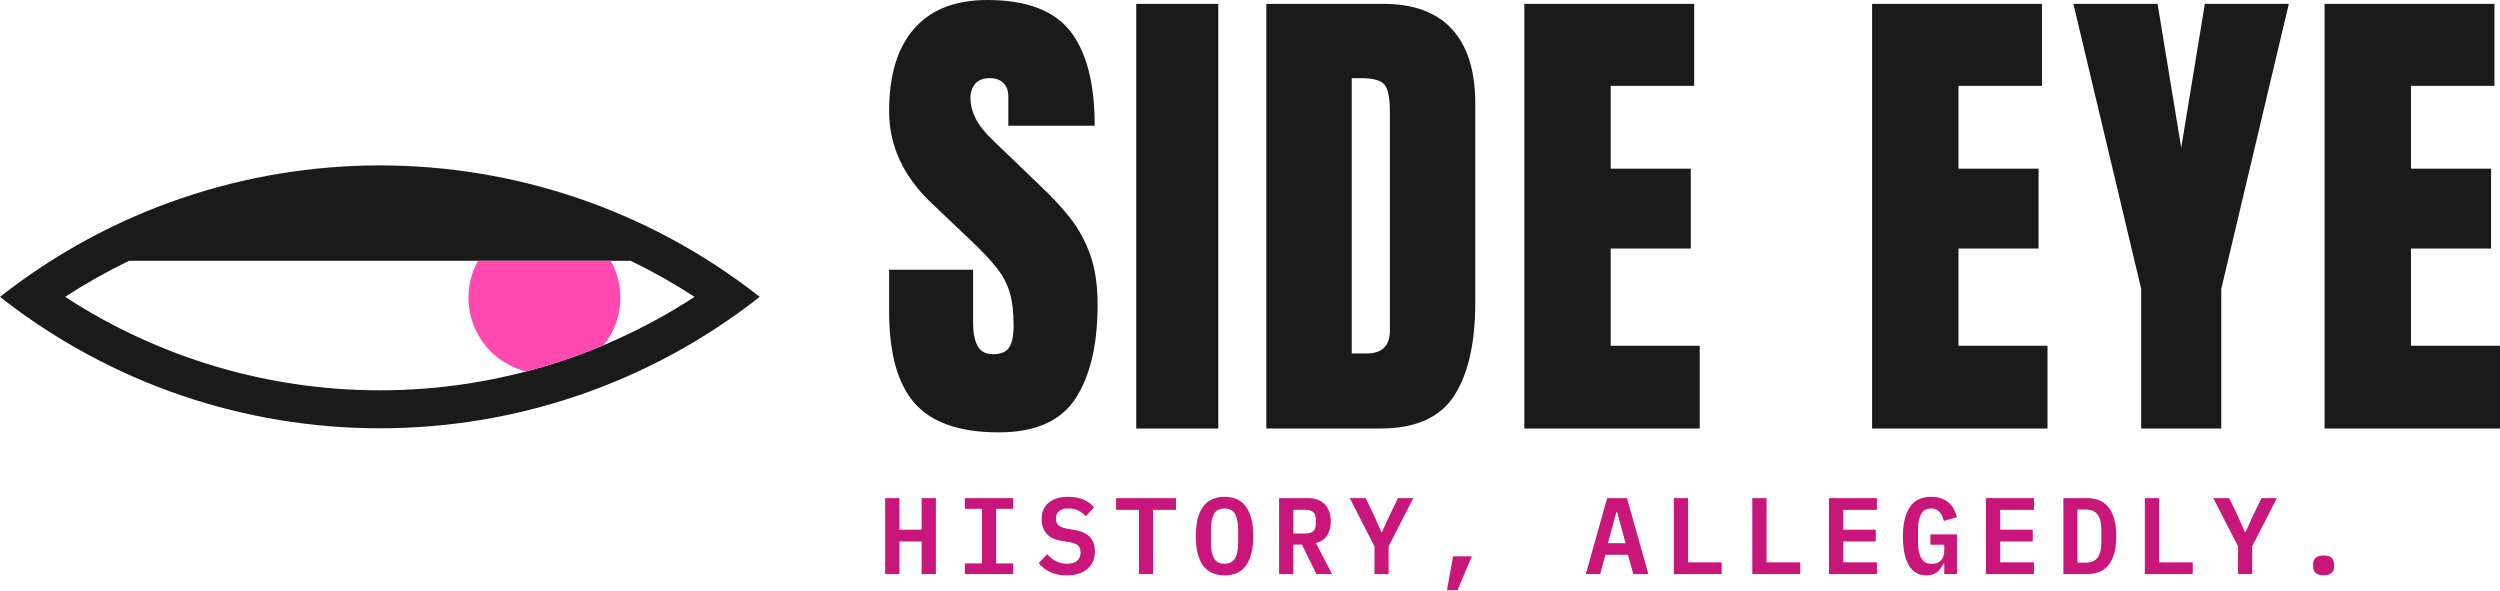
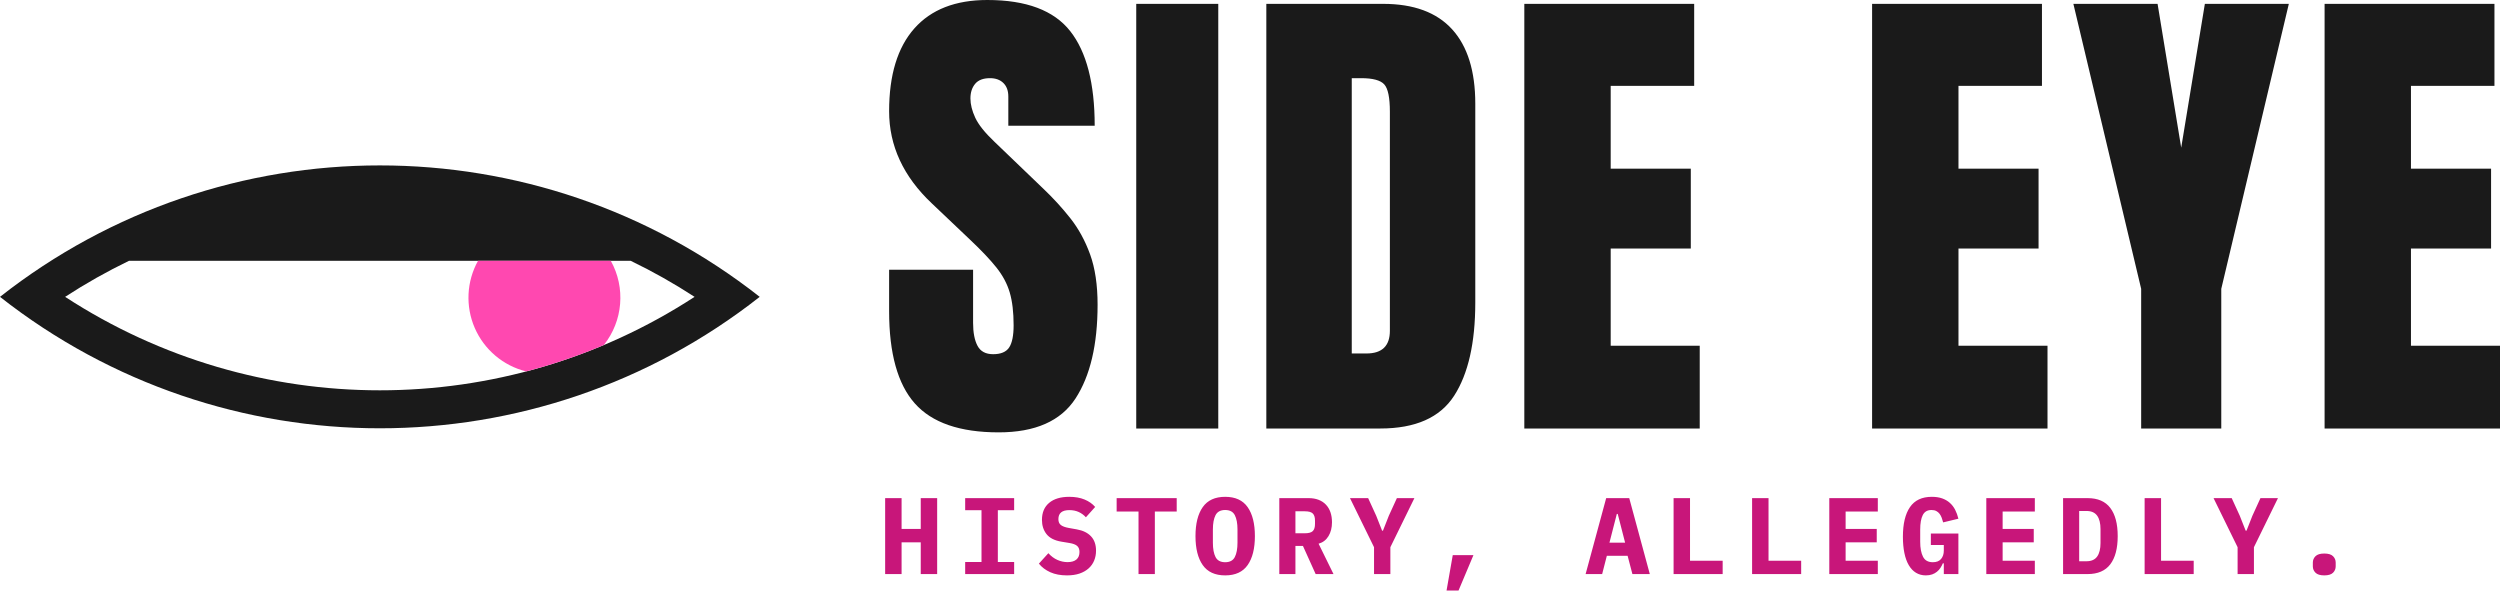
- <svg xmlns="http://www.w3.org/2000/svg" viewBox="0 0 1184.94 279.74" role="img" aria-label="SIDE EYE horizontal lockup with tagline (primary)">
+ <svg xmlns="http://www.w3.org/2000/svg" viewBox="0 0 1184.94 279.89" role="img" aria-label="SIDE EYE horizontal lockup with tagline (primary)">
  <path fill="#1A1A1A" fill-rule="evenodd" d="M0 140.7A291.3 291.3 0 0 1 360.08 140.7A291.3 291.3 0 0 1 0 140.7ZM61.18 123.6H298.9A273.3 273.3 0 0 1 329.21 140.7A273.3 273.3 0 0 1 30.87 140.7A273.3 273.3 0 0 1 61.18 123.6Z" />
  <path fill="#FF48B0" fill-rule="evenodd" d="M226.58 123.6H289.5A36 36 0 0 1 286.19 163.55A273.3 273.3 0 0 1 249.41 176.05A36 36 0 0 1 226.58 123.6Z" />
  <path fill="#1A1A1A" fill-rule="evenodd" d="M473.34 204.93Q445.78 204.93 433.6 191.21Q421.42 177.49 421.42 147.52V127.85H461.22V153.01Q461.22 159.99 463.34 163.94Q465.45 167.88 470.71 167.88Q476.2 167.88 478.32 164.68Q480.43 161.48 480.43 154.16Q480.43 144.89 478.6 138.66Q476.77 132.43 472.26 126.77Q467.74 121.11 459.73 113.56L441.67 96.41Q421.42 77.31 421.42 52.72Q421.42 26.99 433.37 13.49Q445.33 0 467.97 0Q495.64 0 507.25 14.75Q518.86 29.5 518.86 59.58H477.92V45.74Q477.92 41.63 475.57 39.34Q473.23 37.05 469.23 37.05Q464.42 37.05 462.19 39.74Q459.96 42.43 459.96 46.66Q459.96 50.89 462.25 55.81Q464.54 60.73 471.28 67.13L494.5 89.43Q501.48 96.06 507.31 103.44Q513.14 110.81 516.69 120.59Q520.23 130.37 520.23 144.44Q520.23 172.8 509.77 188.87Q499.3 204.93 473.34 204.93ZM538.55 203.1V1.83H577.43V203.1ZM600.21 203.1V1.83H655.56Q677.29 1.83 688.27 13.89Q699.25 25.96 699.25 49.17V143.41Q699.25 172 689.24 187.55Q679.24 203.1 654.19 203.1ZM640.7 167.54H647.67Q658.77 167.54 658.77 156.79V52.95Q658.77 42.89 656.08 39.97Q653.39 37.05 645.16 37.05H640.7ZM722.49 203.1V1.83H803V40.71H763.43V79.94H801.4V117.79H763.43V163.88H805.63V203.1ZM887.33 203.1V1.83H967.84V40.71H928.27V79.94H966.23V117.79H928.27V163.88H970.47V203.1ZM1014.86 203.1V136.89L982.73 1.83H1022.64L1033.84 69.99L1045.05 1.83H1084.85L1052.83 136.89V203.1ZM1101.8 203.1V1.83H1182.31V40.71H1142.74V79.94H1180.71V117.79H1142.74V163.88H1184.94V203.1Z" />
-   <path fill="#C8167A" fill-rule="evenodd" d="M436.82 256.63H426.3V272.1H419.54V236.1H426.3V251.06H436.82V236.1H443.58V272.1H436.82ZM457.32 272.1V267.05H465.42V241.16H457.32V236.1H480.22V241.16H472.12V267.05H480.22V272.1ZM505.57 272.72Q500.92 272.72 497.65 271.12Q494.37 269.52 492.31 266.89L496.38 262.66Q498.4 264.99 500.74 266.09Q503.09 267.2 505.77 267.2Q508.87 267.2 510.52 265.81Q512.17 264.42 512.17 261.79Q512.17 259.62 510.93 258.51Q509.69 257.4 506.75 256.94L502.94 256.32Q497.93 255.44 495.82 252.69Q493.7 249.93 493.7 246.16Q493.7 241 497.06 238.24Q500.41 235.48 506.34 235.48Q510.57 235.48 513.64 236.83Q516.71 238.17 518.56 240.49L514.59 244.72Q513.15 243.01 511.14 242.01Q509.12 241 506.39 241Q500.51 241 500.51 245.85Q500.51 247.91 501.75 249Q502.99 250.08 505.98 250.6L509.74 251.27Q514.44 252.14 516.71 254.72Q518.98 257.3 518.98 261.32Q518.98 263.85 518.1 265.94Q517.22 268.03 515.52 269.55Q513.82 271.07 511.32 271.9Q508.81 272.72 505.57 272.72ZM546.54 241.67V272.1H539.84V241.67H529V236.1H557.37V241.67ZM580.4 272.72Q576.89 272.72 574.31 271.46Q571.73 270.2 570.06 267.82Q568.38 265.45 567.58 261.99Q566.78 258.54 566.78 254.1Q566.78 249.72 567.58 246.24Q568.38 242.76 570.06 240.38Q571.73 238.01 574.31 236.75Q576.89 235.48 580.4 235.48Q587.41 235.48 590.71 240.38Q594.01 245.28 594.01 254.1Q594.01 262.92 590.71 267.82Q587.41 272.72 580.4 272.72ZM580.4 267.2Q582.2 267.2 583.44 266.51Q584.68 265.81 585.43 264.52Q586.17 263.23 586.51 261.35Q586.84 259.47 586.84 257.15V251.01Q586.84 246.37 585.43 243.69Q584.01 241 580.4 241Q576.79 241 575.37 243.69Q573.95 246.37 573.95 251.01V257.2Q573.95 261.84 575.37 264.52Q576.79 267.2 580.4 267.2ZM613.02 272.1H606.26V236.1H619.93Q625.19 236.1 627.97 239.09Q630.76 242.09 630.76 247.24Q630.76 251.22 628.93 253.92Q627.1 256.63 623.69 257.35L631.38 272.1H623.95L617.09 258.13H613.02ZM618.54 252.87Q621.27 252.87 622.46 251.76Q623.64 250.65 623.64 248.22V246.26Q623.64 243.84 622.46 242.73Q621.27 241.62 618.54 241.62H613.02V252.87ZM651.47 272.1V258.95L639.76 236.1H647.29L651.47 244.77L654.71 252.14H655.08L658.38 244.77L662.61 236.1H669.88L658.17 258.95V272.1ZM688.73 263.7H697.6L690.84 279.74H685.84ZM774.13 272.1 771.61 262.97H760.93L758.45 272.1H751.65L761.75 236.1H771.14L781.3 272.1ZM766.5 242.76H766.09L762.12 257.46H770.47ZM793.34 272.1V236.1H800.1V266.53H816.04V272.1ZM830.55 272.1V236.1H837.31V266.53H853.25V272.1ZM866.89 272.1V236.1H889.63V241.67H873.64V251.06H889.06V256.63H873.64V266.53H889.63V272.1ZM921.53 267.1H921.12Q920.65 268.18 919.98 269.22Q919.31 270.25 918.33 271.02Q917.35 271.79 916.04 272.26Q914.72 272.72 913.02 272.72Q907.55 272.72 904.74 267.9Q901.93 263.08 901.93 254.36Q901.93 245.18 905.23 240.33Q908.53 235.48 915.39 235.48Q918.07 235.48 920.11 236.21Q922.15 236.93 923.62 238.22Q925.09 239.51 926.04 241.29Q927 243.07 927.56 245.13L921.37 246.88Q921.01 245.75 920.57 244.66Q920.14 243.58 919.44 242.78Q918.74 241.98 917.76 241.49Q916.78 241 915.34 241Q911.99 241 910.54 243.69Q909.1 246.37 909.1 251.01V256.79Q909.1 259.11 909.43 261.04Q909.77 262.97 910.54 264.37Q911.32 265.76 912.55 266.51Q913.79 267.26 915.65 267.26Q918.54 267.26 920.03 265.53Q921.53 263.8 921.53 261.12V258.18H914.98V253.28H927.56V272.1H921.53ZM941.31 272.1V236.1H964.05V241.67H948.06V251.06H963.48V256.63H948.06V266.53H964.05V272.1ZM978 236.1H989.19Q996.21 236.1 999.64 240.75Q1003.07 245.39 1003.07 254.1Q1003.07 262.87 999.64 267.49Q996.21 272.1 989.19 272.1H978ZM988.73 266.69Q992.44 266.69 994.22 264.26Q996 261.84 996 257.2V250.96Q996 246.37 994.22 243.94Q992.44 241.52 988.73 241.52H984.65V266.69ZM1016.6 272.1V236.1H1023.36V266.53H1039.3V272.1ZM1060.78 272.1V258.95L1049.07 236.1H1056.6L1060.78 244.77L1064.02 252.14H1064.39L1067.69 244.77L1071.92 236.1H1079.19L1067.48 258.95V272.1ZM1101.34 272.67Q1098.66 272.67 1097.52 271.54Q1096.39 270.4 1096.39 268.75V267.2Q1096.39 265.55 1097.52 264.42Q1098.66 263.28 1101.34 263.28Q1104.02 263.28 1105.15 264.42Q1106.29 265.55 1106.29 267.2V268.75Q1106.29 270.4 1105.15 271.54Q1104.02 272.67 1101.34 272.67Z" />
+   <path fill="#C8167A" fill-rule="evenodd" d="M436.41 257.04H427.33V272.1H419.54V236.1H427.33V250.7H436.41V236.1H444.19V272.1H436.41ZM457.47 272.1V266.38H465.21V241.83H457.47V236.1H480.68V241.83H472.95V266.38H480.68V272.1ZM505.72 272.72Q501.18 272.72 497.83 271.23Q494.48 269.73 492.41 267.15L496.9 262.2Q498.86 264.37 501.21 265.4Q503.55 266.43 505.98 266.43Q508.76 266.43 510.21 265.19Q511.65 263.95 511.65 261.63Q511.65 259.73 510.54 258.75Q509.43 257.77 506.8 257.35L503.04 256.73Q498.19 255.91 496.02 253.15Q493.86 250.39 493.86 246.42Q493.86 241.21 497.26 238.35Q500.67 235.48 506.8 235.48Q510.98 235.48 514.08 236.77Q517.17 238.06 519.08 240.28L514.69 245.18Q513.25 243.58 511.29 242.68Q509.33 241.78 506.85 241.78Q501.65 241.78 501.65 246.06Q501.65 247.91 502.81 248.84Q503.97 249.77 506.6 250.24L510.36 250.91Q514.75 251.68 517.12 254.21Q519.49 256.73 519.49 261.01Q519.49 263.54 518.61 265.68Q517.74 267.82 515.98 269.4Q514.23 270.97 511.68 271.85Q509.12 272.72 505.72 272.72ZM547.37 242.45V272.1H539.63V242.45H529.26V236.1H557.73V242.45ZM580.71 272.72Q573.49 272.72 570.06 267.82Q566.63 262.92 566.63 254.1Q566.63 245.28 570.06 240.38Q573.49 235.48 580.71 235.48Q587.93 235.48 591.36 240.38Q594.79 245.28 594.79 254.1Q594.79 262.92 591.36 267.82Q587.93 272.72 580.71 272.72ZM580.71 266.48Q584.01 266.48 585.27 264.03Q586.54 261.58 586.54 257.2V250.96Q586.54 246.62 585.27 244.17Q584.01 241.73 580.71 241.73Q577.41 241.73 576.14 244.17Q574.88 246.62 574.88 250.96V257.25Q574.88 261.58 576.14 264.03Q577.41 266.48 580.71 266.48ZM614 272.1H606.36V236.1H620.29Q622.92 236.1 624.98 236.9Q627.05 237.7 628.46 239.2Q629.88 240.69 630.61 242.81Q631.33 244.92 631.33 247.55Q631.33 251.37 629.68 254.1Q628.03 256.84 624.98 257.71L632.05 272.1H623.59L617.56 258.75H614ZM618.43 252.76Q621.17 252.76 622.22 251.73Q623.28 250.7 623.28 248.33V246.78Q623.28 244.41 622.22 243.38Q621.17 242.34 618.43 242.34H614V252.76ZM651.26 272.1V259.36L639.86 236.1H648.47L652.29 244.46L655.08 251.52H655.49L658.27 244.46L662.09 236.1H670.39L659 259.36V272.1ZM688.57 263.13H698.37L691.31 279.89H685.63ZM773.72 272.1 771.45 263.44H761.6L759.38 272.1H751.54L761.29 236.1H772.22L781.97 272.1ZM766.76 243.58H766.34L762.84 257.2H770.26ZM793.24 272.1V236.1H801.03V265.76H816.5V272.1ZM830.45 272.1V236.1H838.24V265.76H853.71V272.1ZM867.04 272.1V236.1H890.04V242.45H874.78V250.7H889.53V257.04H874.78V265.76H890.04V272.1ZM921.32 267H920.86Q920.39 268.13 919.72 269.16Q919.05 270.2 918.07 270.99Q917.09 271.79 915.78 272.26Q914.46 272.72 912.81 272.72Q910.18 272.72 908.14 271.48Q906.11 270.25 904.71 267.87Q903.32 265.5 902.63 262.1Q901.93 258.69 901.93 254.41Q901.93 245.23 905.28 240.36Q908.63 235.48 915.65 235.48Q918.43 235.48 920.55 236.23Q922.66 236.98 924.18 238.35Q925.71 239.71 926.69 241.62Q927.67 243.53 928.23 245.85L921.01 247.6Q920.7 246.47 920.32 245.41Q919.93 244.36 919.31 243.53Q918.69 242.71 917.76 242.22Q916.84 241.73 915.49 241.73Q912.55 241.73 911.34 244.15Q910.13 246.57 910.13 250.96V256.84Q910.13 261.22 911.45 263.85Q912.76 266.48 916.11 266.48Q918.74 266.48 920.03 264.93Q921.32 263.39 921.32 260.96V258.33H915.18V252.87H928.23V272.1H921.32ZM941.46 272.1V236.1H964.46V242.45H949.2V250.7H963.95V257.04H949.2V265.76H964.46V272.1ZM977.85 236.1H989.45Q996.72 236.1 1000.23 240.75Q1003.74 245.39 1003.74 254.1Q1003.74 262.82 1000.23 267.46Q996.72 272.1 989.45 272.1H977.85ZM988.93 266.02Q992.39 266.02 993.99 263.8Q995.59 261.58 995.59 257.35V250.8Q995.59 246.62 993.99 244.41Q992.39 242.19 988.93 242.19H985.48V266.02ZM1016.5 272.1V236.1H1024.29V265.76H1039.76V272.1ZM1060.57 272.1V259.36L1049.17 236.1H1057.78L1061.6 244.46L1064.39 251.52H1064.8L1067.58 244.46L1071.4 236.1H1079.7L1068.31 259.36V272.1ZM1101.65 272.72Q1098.76 272.72 1097.5 271.46Q1096.23 270.2 1096.23 268.44V266.64Q1096.23 264.88 1097.5 263.62Q1098.76 262.36 1101.65 262.36Q1104.54 262.36 1105.8 263.62Q1107.06 264.88 1107.06 266.64V268.44Q1107.06 270.2 1105.8 271.46Q1104.54 272.72 1101.65 272.72Z" />
</svg>
